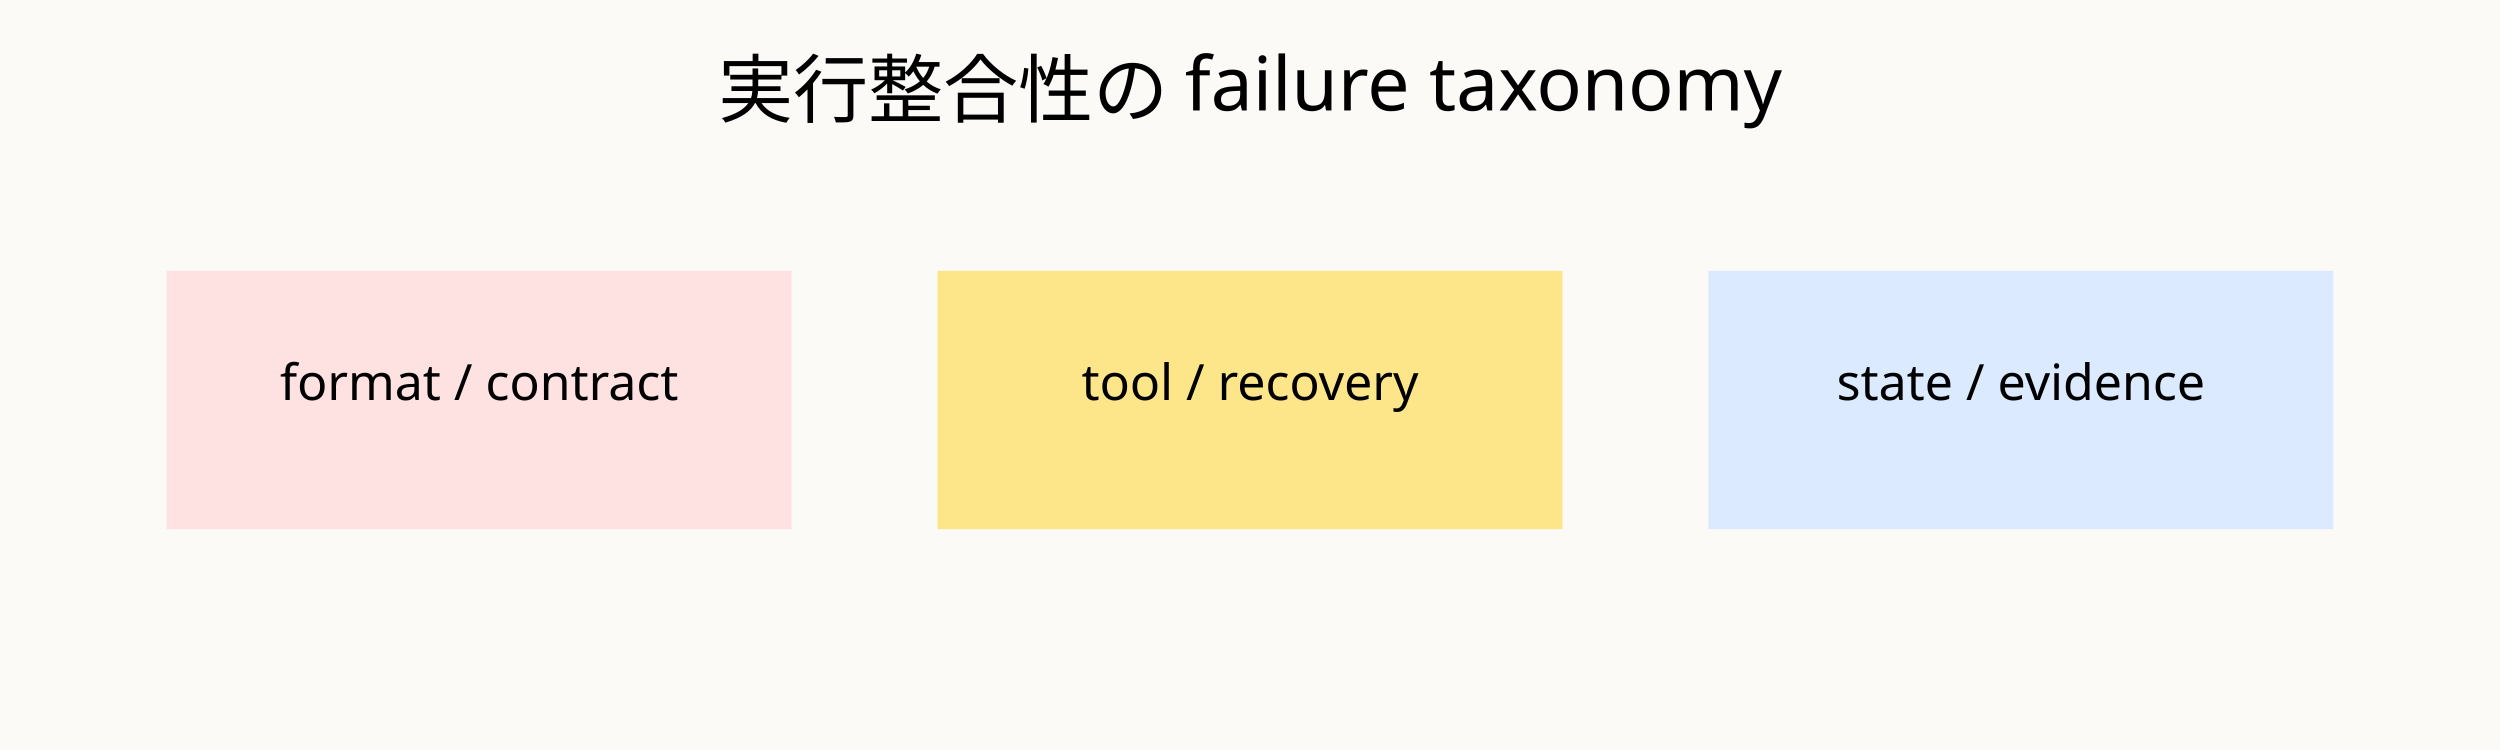
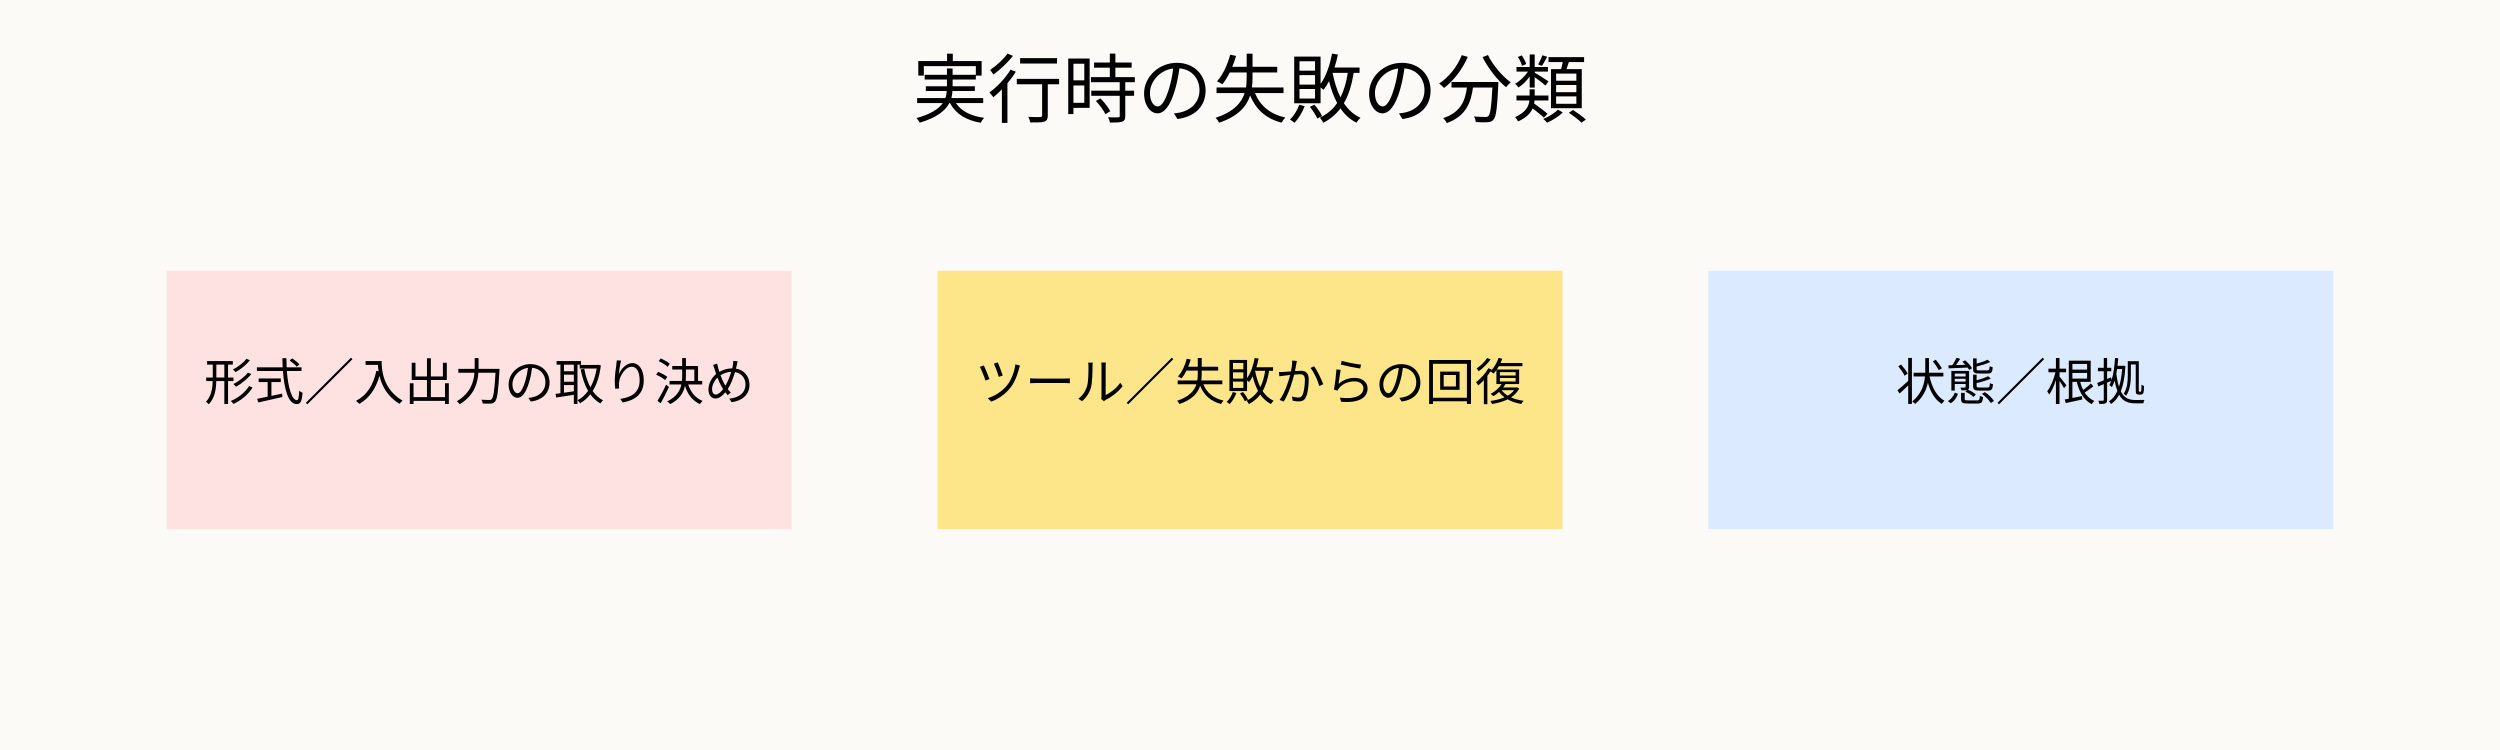
<svg xmlns="http://www.w3.org/2000/svg" viewBox="0 0 600 180">
  <rect width="600" height="180" fill="#fbfaf7" />
  <g font-family="sans-serif" text-anchor="middle">
-     <text x="300" y="28" font-size="18">実行整合性の failure taxonomy</text>
+     <text x="300" y="28" font-size="18">実行時の失敗の分類</text>
    <rect x="40" y="65" width="150" height="62" fill="#fee2e2" />
    <rect x="225" y="65" width="150" height="62" fill="#fde68a" />
    <rect x="410" y="65" width="150" height="62" fill="#dbeafe" />
-     <text x="115" y="96">format / contract</text>
-     <text x="300" y="96">tool / recovery</text>
-     <text x="485" y="96">state / evidence</text>
+     <text x="115" y="96">形式／入出力の取り決め</text>
+     <text x="300" y="96">ツール／失敗からの回復</text>
+     <text x="485" y="96">状態／根拠</text>
  </g>
</svg>
